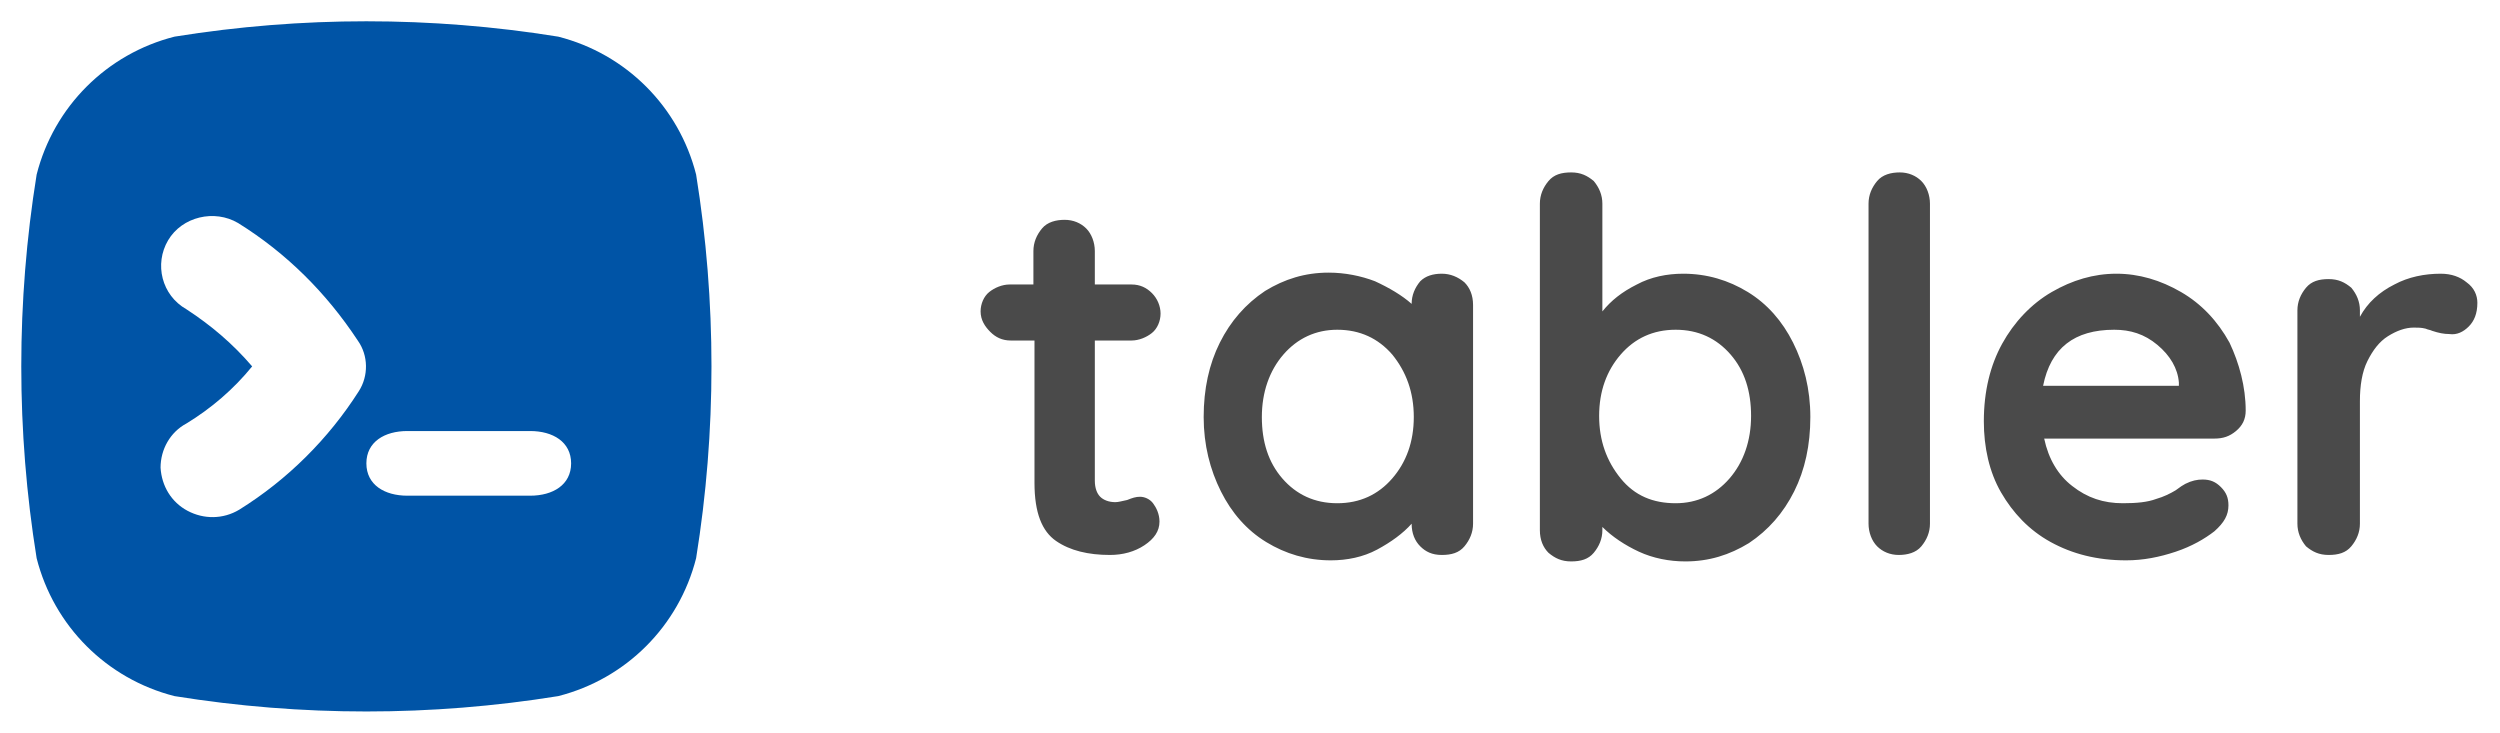
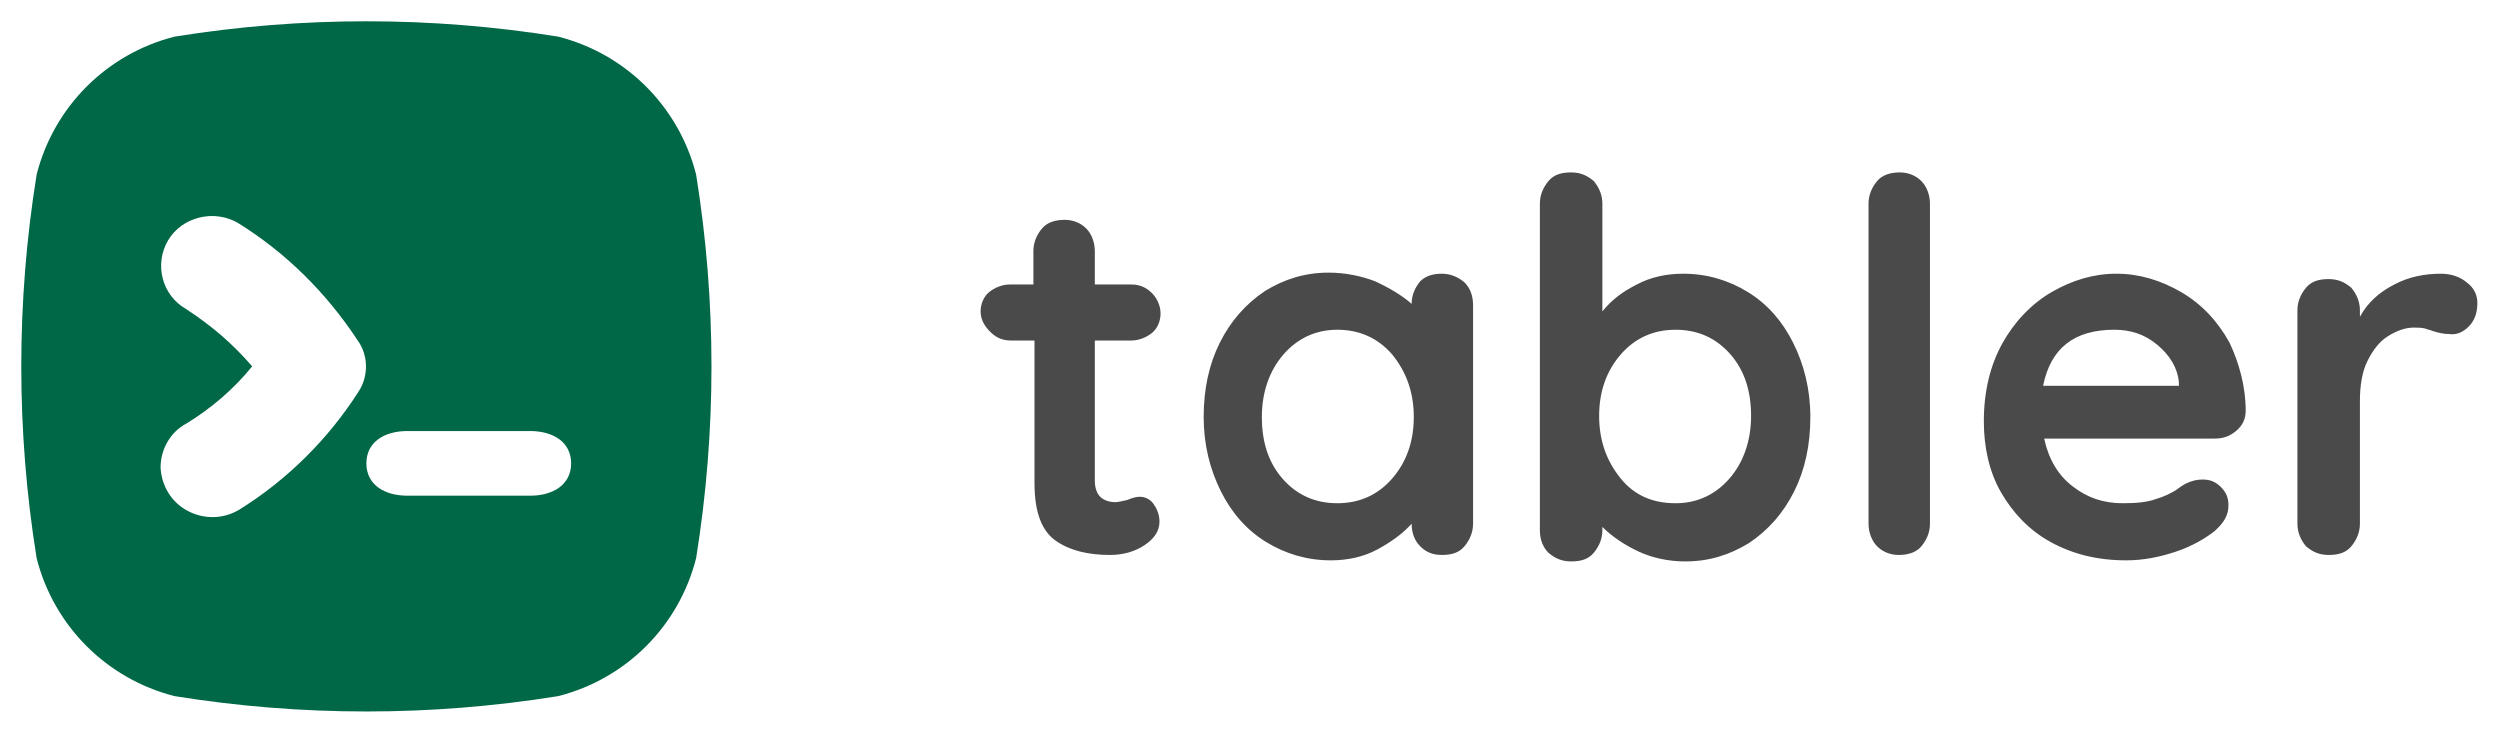
<svg xmlns="http://www.w3.org/2000/svg" viewBox="0 0 232 68">
-   <path d="M64.6 16.2C63 9.9 58.1 5 51.8 3.4 40 1.5 28 1.5 16.2 3.4 9.9 5 5 9.9 3.4 16.2 1.5 28 1.5 40 3.4 51.8 5 58.1 9.9 63 16.2 64.6c11.8 1.9 23.8 1.9 35.6 0C58.1 63 63 58.1 64.6 51.8c1.9-11.8 1.9-23.8 0-35.6zM33.3 36.3c-2.8 4.4-6.6 8.2-11.1 11-1.5.9-3.3.9-4.8.1s-2.4-2.3-2.5-4c0-1.7.9-3.3 2.4-4.1 2.3-1.4 4.4-3.2 6.1-5.3-1.8-2.1-3.8-3.8-6.1-5.3-2.3-1.3-3-4.2-1.7-6.4s4.3-2.9 6.5-1.6c4.5 2.8 8.2 6.5 11.1 10.9 1 1.4 1 3.3.1 4.7zM49.2 46H37.8c-2.1 0-3.8-1-3.8-3s1.7-3 3.8-3h11.4c2.1 0 3.8 1 3.8 3s-1.7 3-3.8 3z" fill="#0054a6" />
+   <path d="M64.6 16.2C63 9.9 58.1 5 51.8 3.4 40 1.5 28 1.5 16.2 3.4 9.9 5 5 9.9 3.4 16.2 1.5 28 1.5 40 3.4 51.8 5 58.1 9.9 63 16.2 64.6c11.8 1.9 23.8 1.9 35.6 0C58.1 63 63 58.1 64.6 51.8c1.9-11.8 1.9-23.8 0-35.6zM33.3 36.3c-2.8 4.4-6.6 8.2-11.1 11-1.5.9-3.3.9-4.8.1s-2.4-2.3-2.5-4c0-1.7.9-3.3 2.4-4.1 2.3-1.4 4.4-3.2 6.1-5.3-1.8-2.1-3.8-3.8-6.1-5.3-2.3-1.3-3-4.2-1.7-6.4s4.3-2.9 6.5-1.6c4.5 2.8 8.2 6.5 11.1 10.9 1 1.4 1 3.3.1 4.7zM49.2 46H37.8c-2.1 0-3.8-1-3.8-3s1.7-3 3.8-3h11.4c2.1 0 3.8 1 3.8 3s-1.7 3-3.8 3z" fill="#006747" />
  <path d="M105.8 46.1c.4 0 .9.2 1.2.6s.6 1 .6 1.7c0 .9-.5 1.6-1.4 2.2s-2 .9-3.2.9c-2 0-3.7-.4-5-1.3s-2-2.6-2-5.4V31.6h-2.2c-.8 0-1.4-.3-1.9-.8s-.9-1.1-.9-1.9c0-.7.3-1.4.8-1.8s1.2-.7 1.9-.7h2.2v-3.1c0-.8.3-1.5.8-2.1s1.3-.8 2.1-.8 1.5.3 2 .8.8 1.3.8 2.1v3.1h3.4c.8 0 1.4.3 1.9.8s.8 1.2.8 1.9-.3 1.4-.8 1.8-1.2.7-1.9.7h-3.4v13c0 .7.2 1.2.5 1.5s.8.5 1.4.5c.3 0 .6-.1 1.1-.2.5-.2.8-.3 1.2-.3zm28-20.7c.8 0 1.5.3 2.1.8.5.5.8 1.2.8 2.1v20.3c0 .8-.3 1.5-.8 2.1-.5.6-1.2.8-2.1.8s-1.5-.3-2-.8-.8-1.2-.8-2.1c-.8.9-1.9 1.7-3.2 2.4-1.3.7-2.8 1-4.3 1-2.2 0-4.2-.6-6-1.7-1.8-1.1-3.2-2.7-4.2-4.7s-1.6-4.3-1.6-6.9c0-2.6.5-4.9 1.5-6.9s2.4-3.6 4.2-4.8c1.8-1.1 3.7-1.7 5.9-1.7 1.5 0 3 .3 4.3.8 1.3.6 2.5 1.3 3.4 2.1 0-.8.3-1.5.8-2.1.5-.5 1.2-.7 2-.7zm-9.7 21.3c2.1 0 3.8-.8 5.1-2.3s2-3.4 2-5.7-.7-4.2-2-5.8c-1.3-1.5-3-2.3-5.1-2.3-2 0-3.7.8-5 2.3-1.3 1.5-2 3.5-2 5.8s.6 4.2 1.9 5.7 3 2.3 5.1 2.3zm32.1-21.3c2.2 0 4.2.6 6 1.7 1.8 1.1 3.2 2.7 4.2 4.7s1.6 4.3 1.6 6.9-.5 4.9-1.5 6.9-2.4 3.6-4.2 4.8c-1.8 1.1-3.7 1.7-5.9 1.7-1.5 0-3-.3-4.3-.9s-2.5-1.4-3.4-2.3v.3c0 .8-.3 1.5-.8 2.1-.5.6-1.2.8-2.1.8s-1.5-.3-2.1-.8c-.5-.5-.8-1.2-.8-2.1V18.9c0-.8.3-1.5.8-2.1.5-.6 1.2-.8 2.1-.8s1.5.3 2.1.8c.5.6.8 1.3.8 2.1v10c.8-1 1.8-1.8 3.2-2.5 1.3-.7 2.8-1 4.3-1zm-.7 21.3c2 0 3.7-.8 5-2.3s2-3.5 2-5.8-.6-4.2-1.9-5.7-3-2.3-5.1-2.3-3.8.8-5.1 2.3-2 3.4-2 5.7.7 4.2 2 5.8c1.3 1.6 3 2.3 5.1 2.3zm23.6 1.9c0 .8-.3 1.5-.8 2.1s-1.3.8-2.1.8-1.5-.3-2-.8-.8-1.3-.8-2.1V18.9c0-.8.3-1.5.8-2.1s1.3-.8 2.1-.8 1.5.3 2 .8.8 1.3.8 2.1v29.7zm29.3-10.5c0 .8-.3 1.4-.9 1.9-.6.5-1.2.7-2 .7h-15.8c.4 1.9 1.3 3.4 2.6 4.4 1.4 1.1 2.9 1.6 4.7 1.6 1.3 0 2.3-.1 3.1-.4.7-.2 1.3-.5 1.8-.8.4-.3.7-.5.9-.6.6-.3 1.1-.4 1.6-.4.7 0 1.2.2 1.7.7s.7 1 .7 1.7c0 .9-.4 1.6-1.3 2.4-.9.7-2.1 1.4-3.6 1.9s-3 .8-4.6.8c-2.7 0-5-.6-7-1.7s-3.5-2.7-4.6-4.6-1.6-4.2-1.6-6.6c0-2.8.6-5.2 1.7-7.2s2.7-3.7 4.6-4.8 3.9-1.7 6-1.7 4.1.6 6 1.7 3.4 2.7 4.5 4.7c.9 1.9 1.5 4.1 1.5 6.3zm-12.2-7.5c-3.7 0-5.9 1.7-6.6 5.2h12.6v-.3c-.1-1.3-.8-2.5-2-3.5s-2.5-1.4-4-1.4zm30.3-5.2c1 0 1.8.3 2.4.8.7.5 1 1.2 1 1.9 0 1-.3 1.7-.8 2.2-.5.5-1.1.8-1.8.7-.5 0-1-.1-1.6-.3-.2-.1-.4-.1-.6-.2-.4-.1-.7-.1-1.1-.1-.8 0-1.6.3-2.4.8s-1.4 1.3-1.9 2.3-.7 2.3-.7 3.7v11.4c0 .8-.3 1.5-.8 2.1-.5.6-1.2.8-2.1.8s-1.5-.3-2.1-.8c-.5-.6-.8-1.3-.8-2.1V28.8c0-.8.3-1.5.8-2.1.5-.6 1.2-.8 2.1-.8s1.5.3 2.1.8c.5.6.8 1.3.8 2.1v.6c.7-1.3 1.8-2.3 3.2-3 1.3-.7 2.8-1 4.3-1z" fill-rule="evenodd" clip-rule="evenodd" fill="#4a4a4a" />
</svg>
